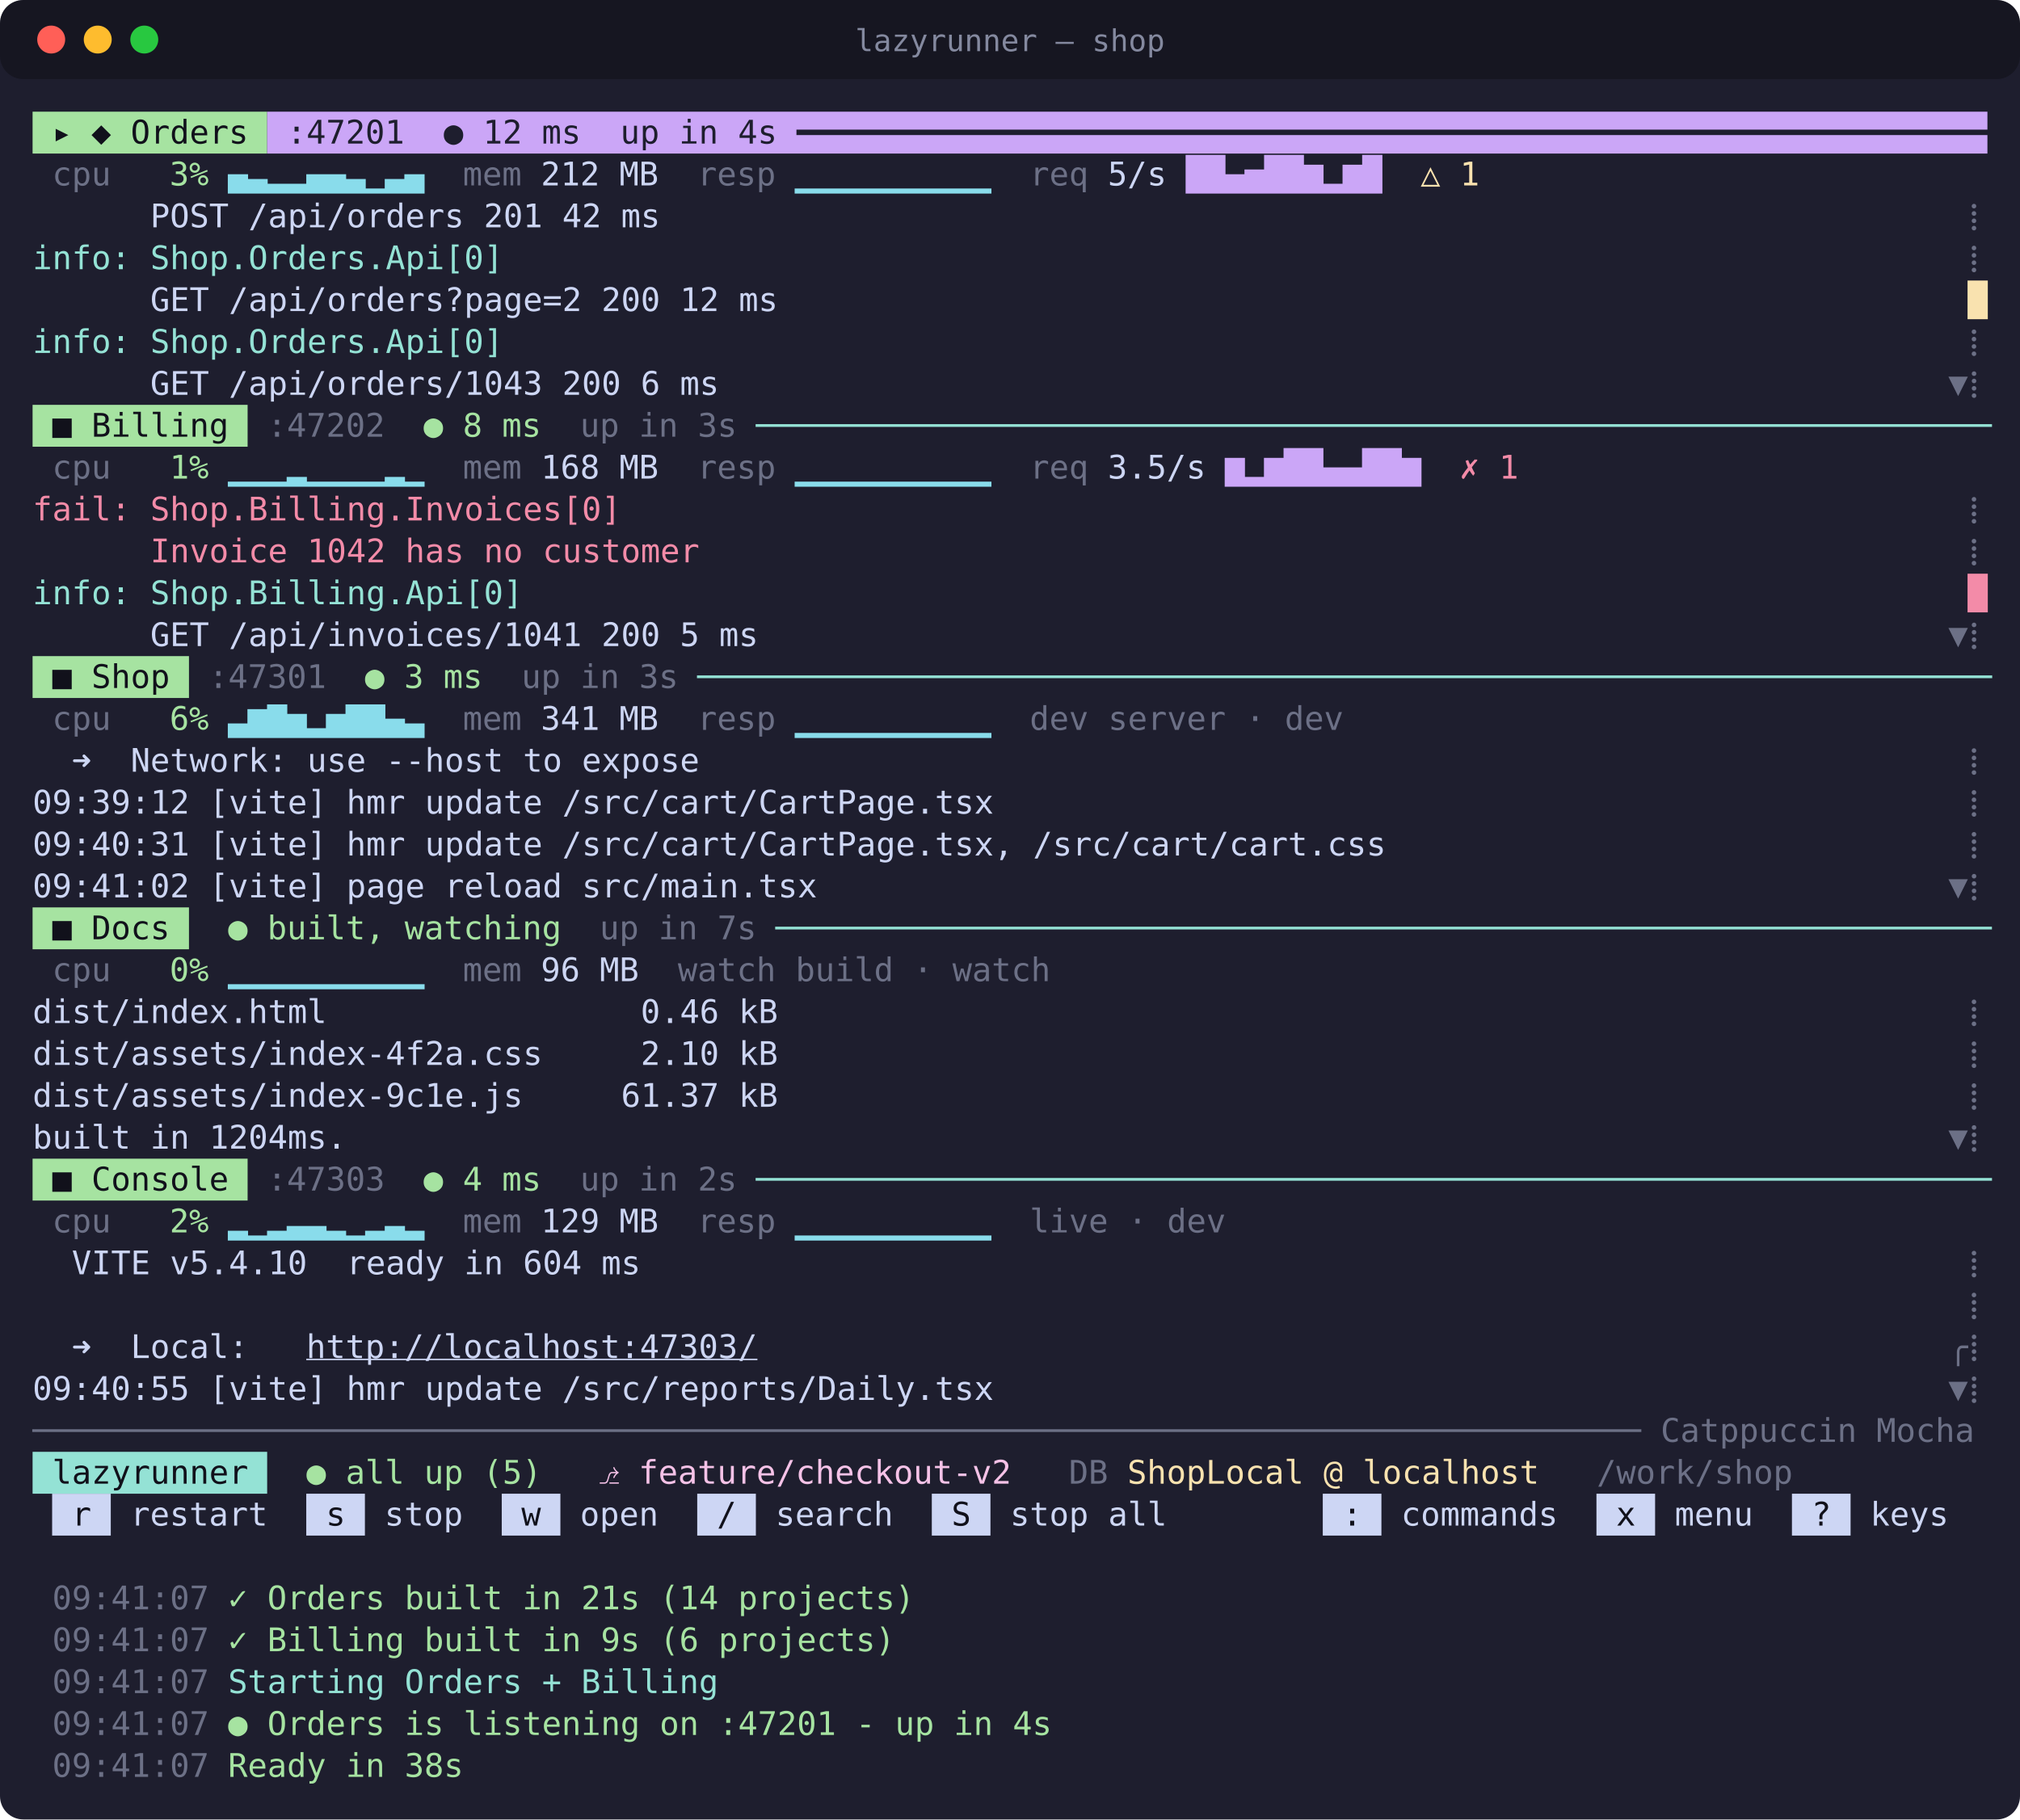
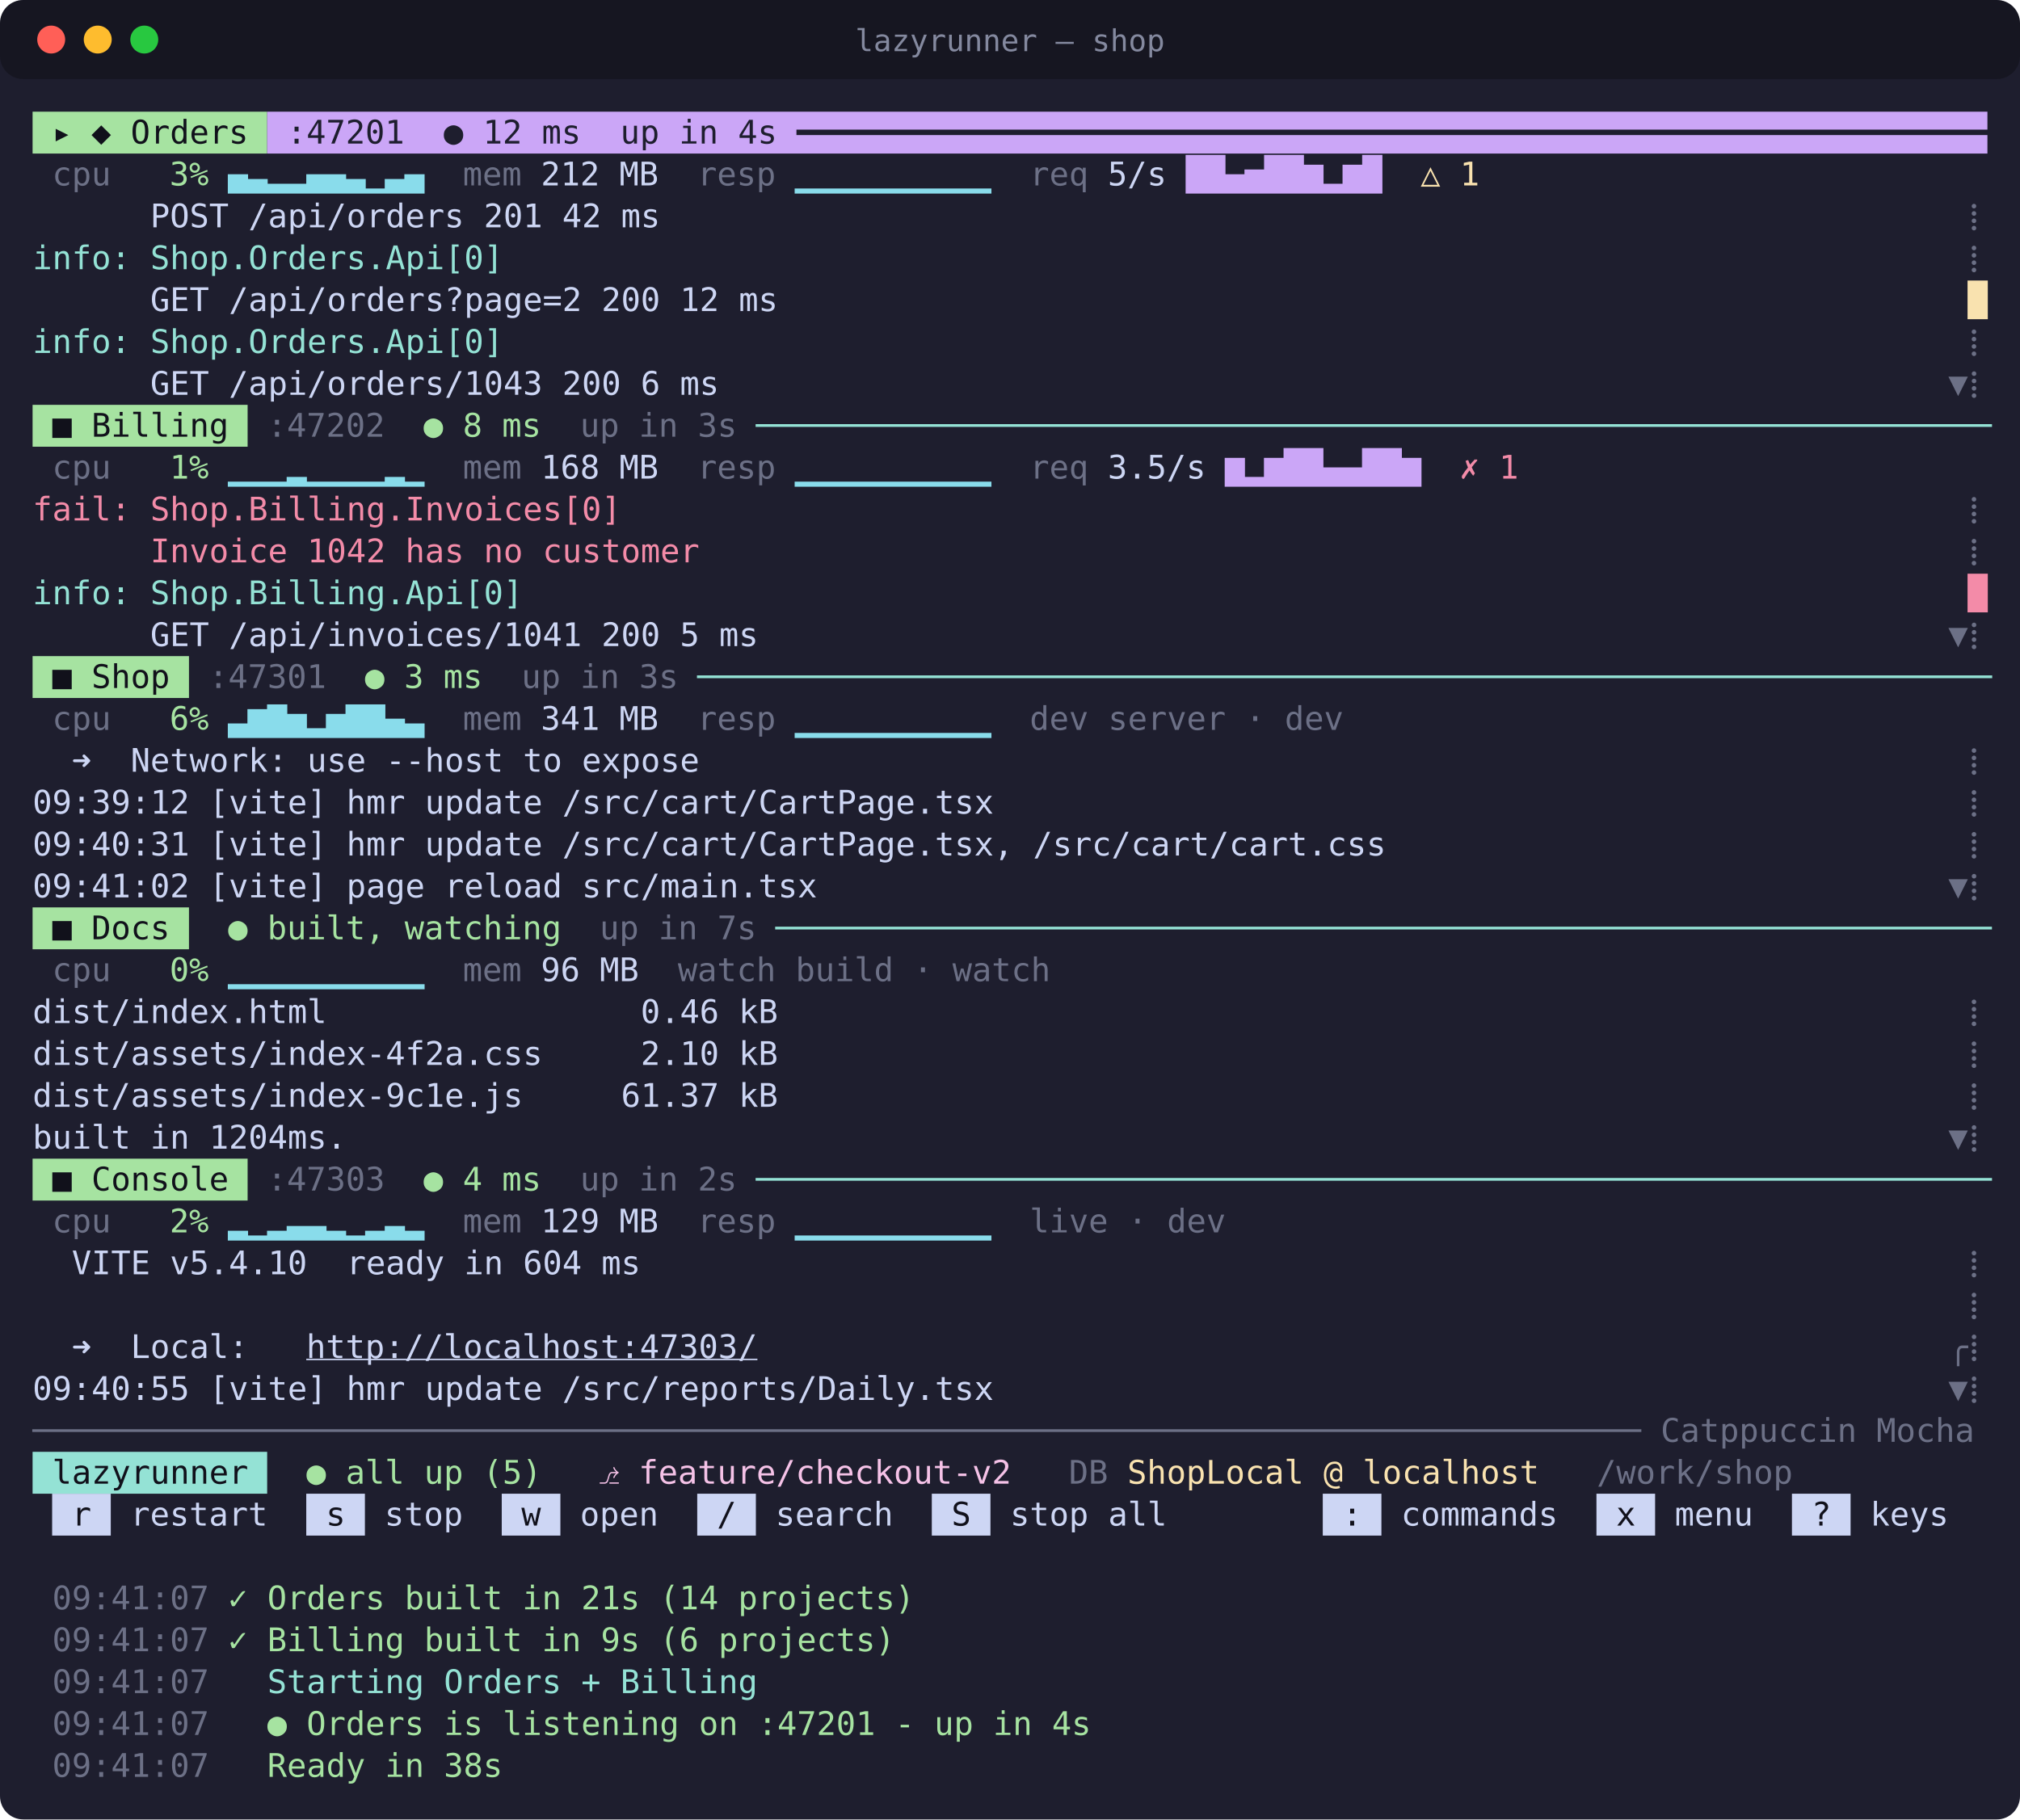
<svg xmlns="http://www.w3.org/2000/svg" width="868" height="782" viewBox="0 0 868 782" font-family="'Cascadia Mono', 'Cascadia Code', Consolas, 'DejaVu Sans Mono', Menlo, monospace" font-size="14">
  <rect width="100%" height="100%" rx="10" fill="#1e1e2e" />
  <rect width="100%" height="34" rx="10" fill="#000000" fill-opacity="0.28" />
  <circle cx="22" cy="17" r="6" fill="#ff5f57" />
  <circle cx="42" cy="17" r="6" fill="#febc2e" />
  <circle cx="62" cy="17" r="6" fill="#28c840" />
  <text x="434" y="22" fill="#cdd6f4" fill-opacity="0.6" font-size="13" text-anchor="middle">lazyrunner — shop</text>
  <rect x="14.0" y="48.0" width="100.8" height="18" fill="#a6e3a1" />
  <rect x="114.8" y="48.0" width="739.2" height="18" fill="#cba6f7" />
  <text x="14.0" y="61.7" fill="#11111b" textLength="100.8" lengthAdjust="spacingAndGlyphs" xml:space="preserve"> ▸ ◆ Orders </text>
  <text x="114.8" y="61.7" fill="#1e1e2e" textLength="739.2" lengthAdjust="spacingAndGlyphs" xml:space="preserve"> :47201  ● 12 ms  up in 4s ━━━━━━━━━━━━━━━━━━━━━━━━━━━━━━━━━━━━━━━━━━━━━━━━━━━━━━━━━━━━━</text>
  <text x="22.4" y="79.7" fill="#6c7086" textLength="33.6" lengthAdjust="spacingAndGlyphs" xml:space="preserve">cpu </text>
  <text x="56.0" y="79.7" fill="#a6e3a1" textLength="33.6" lengthAdjust="spacingAndGlyphs" xml:space="preserve">  3%</text>
  <text x="89.6" y="79.7" fill="#89dceb" textLength="92.4" lengthAdjust="spacingAndGlyphs" xml:space="preserve"> ▄▃▂▂▄▄▃▁▃▄</text>
  <text x="182.0" y="79.7" fill="#6c7086" textLength="50.4" lengthAdjust="spacingAndGlyphs" xml:space="preserve">  mem </text>
  <text x="232.4" y="79.7" fill="#cdd6f4" textLength="50.4" lengthAdjust="spacingAndGlyphs" xml:space="preserve">212 MB</text>
  <text x="282.8" y="79.7" fill="#6c7086" textLength="58.8" lengthAdjust="spacingAndGlyphs" xml:space="preserve">  resp </text>
  <text x="341.6" y="79.7" fill="#89dceb" textLength="84.0" lengthAdjust="spacingAndGlyphs" xml:space="preserve">▁▁▁▁▁▁▁▁▁▁</text>
  <text x="425.6" y="79.7" fill="#6c7086" textLength="50.4" lengthAdjust="spacingAndGlyphs" xml:space="preserve">  req </text>
  <text x="476.0" y="79.7" fill="#cdd6f4" textLength="33.6" lengthAdjust="spacingAndGlyphs" xml:space="preserve">5/s </text>
  <text x="509.6" y="79.7" fill="#cba6f7" textLength="84.0" lengthAdjust="spacingAndGlyphs" xml:space="preserve">██▄▅██▆▂▆█</text>
  <text x="593.6" y="79.7" fill="#f9e2af" textLength="42.0" lengthAdjust="spacingAndGlyphs" xml:space="preserve">  △ 1</text>
  <text x="14.0" y="97.7" fill="#cdd6f4" textLength="823.2" lengthAdjust="spacingAndGlyphs" xml:space="preserve">      POST /api/orders 201 42 ms                                                                  </text>
  <text x="837.2" y="97.7" fill="#6c7086" textLength="16.8" lengthAdjust="spacingAndGlyphs" xml:space="preserve"> ⡇</text>
  <text x="14.0" y="115.7" fill="#94e2d5" textLength="201.6" lengthAdjust="spacingAndGlyphs" xml:space="preserve">info: Shop.Orders.Api[0]</text>
  <text x="837.2" y="115.7" fill="#6c7086" textLength="16.8" lengthAdjust="spacingAndGlyphs" xml:space="preserve"> ⡇</text>
  <text x="14.0" y="133.7" fill="#cdd6f4" textLength="823.2" lengthAdjust="spacingAndGlyphs" xml:space="preserve">      GET /api/orders?page=2 200 12 ms                                                            </text>
  <text x="845.6" y="133.7" fill="#f9e2af" textLength="8.4" lengthAdjust="spacingAndGlyphs" xml:space="preserve">█</text>
  <text x="14.0" y="151.7" fill="#94e2d5" textLength="201.6" lengthAdjust="spacingAndGlyphs" xml:space="preserve">info: Shop.Orders.Api[0]</text>
  <text x="837.2" y="151.7" fill="#6c7086" textLength="16.8" lengthAdjust="spacingAndGlyphs" xml:space="preserve"> ⡇</text>
  <text x="14.0" y="169.7" fill="#cdd6f4" textLength="823.2" lengthAdjust="spacingAndGlyphs" xml:space="preserve">      GET /api/orders/1043 200 6 ms                                                               </text>
  <text x="837.2" y="169.7" fill="#6c7086" textLength="16.8" lengthAdjust="spacingAndGlyphs" xml:space="preserve">▼⡇</text>
  <rect x="14.0" y="174.0" width="92.4" height="18" fill="#a6e3a1" />
  <text x="14.0" y="187.7" fill="#11111b" textLength="92.4" lengthAdjust="spacingAndGlyphs" xml:space="preserve"> ■ Billing </text>
  <text x="106.4" y="187.7" fill="#6c7086" textLength="75.6" lengthAdjust="spacingAndGlyphs" xml:space="preserve"> :47202  </text>
  <text x="182.0" y="187.7" fill="#a6e3a1" textLength="50.4" lengthAdjust="spacingAndGlyphs" xml:space="preserve">● 8 ms</text>
  <text x="232.4" y="187.7" fill="#6c7086" textLength="84.0" lengthAdjust="spacingAndGlyphs" xml:space="preserve">  up in 3s</text>
  <text x="316.4" y="187.7" fill="#94e2d5" textLength="537.6" lengthAdjust="spacingAndGlyphs" xml:space="preserve"> ───────────────────────────────────────────────────────────────</text>
  <text x="22.4" y="205.7" fill="#6c7086" textLength="33.6" lengthAdjust="spacingAndGlyphs" xml:space="preserve">cpu </text>
  <text x="56.0" y="205.7" fill="#a6e3a1" textLength="33.6" lengthAdjust="spacingAndGlyphs" xml:space="preserve">  1%</text>
  <text x="89.6" y="205.7" fill="#89dceb" textLength="92.4" lengthAdjust="spacingAndGlyphs" xml:space="preserve"> ▁▁▁▂▁▁▁▁▂▁</text>
  <text x="182.0" y="205.7" fill="#6c7086" textLength="50.4" lengthAdjust="spacingAndGlyphs" xml:space="preserve">  mem </text>
  <text x="232.4" y="205.7" fill="#cdd6f4" textLength="50.4" lengthAdjust="spacingAndGlyphs" xml:space="preserve">168 MB</text>
  <text x="282.8" y="205.7" fill="#6c7086" textLength="58.8" lengthAdjust="spacingAndGlyphs" xml:space="preserve">  resp </text>
  <text x="341.6" y="205.7" fill="#89dceb" textLength="84.0" lengthAdjust="spacingAndGlyphs" xml:space="preserve">▁▁▁▁▁▁▁▁▁▁</text>
  <text x="425.6" y="205.7" fill="#6c7086" textLength="50.4" lengthAdjust="spacingAndGlyphs" xml:space="preserve">  req </text>
  <text x="476.0" y="205.7" fill="#cdd6f4" textLength="50.4" lengthAdjust="spacingAndGlyphs" xml:space="preserve">3.5/s </text>
  <text x="526.4" y="205.7" fill="#cba6f7" textLength="84.0" lengthAdjust="spacingAndGlyphs" xml:space="preserve">▆▂▆██▄▄██▆</text>
  <text x="610.4" y="205.7" fill="#f38ba8" textLength="42.0" lengthAdjust="spacingAndGlyphs" xml:space="preserve">  ✗ 1</text>
  <text x="14.0" y="223.7" fill="#f38ba8" textLength="252.0" lengthAdjust="spacingAndGlyphs" xml:space="preserve">fail: Shop.Billing.Invoices[0]</text>
  <text x="837.2" y="223.7" fill="#6c7086" textLength="16.8" lengthAdjust="spacingAndGlyphs" xml:space="preserve"> ⡇</text>
  <text x="14.0" y="241.7" fill="#f38ba8" textLength="285.6" lengthAdjust="spacingAndGlyphs" xml:space="preserve">      Invoice 1042 has no customer</text>
  <text x="837.2" y="241.7" fill="#6c7086" textLength="16.8" lengthAdjust="spacingAndGlyphs" xml:space="preserve"> ⡇</text>
  <text x="14.0" y="259.7" fill="#94e2d5" textLength="210.0" lengthAdjust="spacingAndGlyphs" xml:space="preserve">info: Shop.Billing.Api[0]</text>
  <text x="845.6" y="259.7" fill="#f38ba8" textLength="8.4" lengthAdjust="spacingAndGlyphs" xml:space="preserve">█</text>
  <text x="14.0" y="277.7" fill="#cdd6f4" textLength="823.2" lengthAdjust="spacingAndGlyphs" xml:space="preserve">      GET /api/invoices/1041 200 5 ms                                                             </text>
  <text x="837.2" y="277.7" fill="#6c7086" textLength="16.8" lengthAdjust="spacingAndGlyphs" xml:space="preserve">▼⡇</text>
  <rect x="14.0" y="282.0" width="67.2" height="18" fill="#a6e3a1" />
  <text x="14.0" y="295.7" fill="#11111b" textLength="67.2" lengthAdjust="spacingAndGlyphs" xml:space="preserve"> ■ Shop </text>
  <text x="81.2" y="295.7" fill="#6c7086" textLength="75.6" lengthAdjust="spacingAndGlyphs" xml:space="preserve"> :47301  </text>
  <text x="156.8" y="295.7" fill="#a6e3a1" textLength="50.4" lengthAdjust="spacingAndGlyphs" xml:space="preserve">● 3 ms</text>
  <text x="207.2" y="295.7" fill="#6c7086" textLength="84.0" lengthAdjust="spacingAndGlyphs" xml:space="preserve">  up in 3s</text>
  <text x="291.2" y="295.7" fill="#94e2d5" textLength="562.8" lengthAdjust="spacingAndGlyphs" xml:space="preserve"> ──────────────────────────────────────────────────────────────────</text>
  <text x="22.4" y="313.7" fill="#6c7086" textLength="33.6" lengthAdjust="spacingAndGlyphs" xml:space="preserve">cpu </text>
  <text x="56.0" y="313.7" fill="#a6e3a1" textLength="33.6" lengthAdjust="spacingAndGlyphs" xml:space="preserve">  6%</text>
  <text x="89.6" y="313.7" fill="#89dceb" textLength="92.4" lengthAdjust="spacingAndGlyphs" xml:space="preserve"> ▃▆▇▅▂▅▇▇▄▃</text>
  <text x="182.0" y="313.7" fill="#6c7086" textLength="50.4" lengthAdjust="spacingAndGlyphs" xml:space="preserve">  mem </text>
  <text x="232.4" y="313.7" fill="#cdd6f4" textLength="50.4" lengthAdjust="spacingAndGlyphs" xml:space="preserve">341 MB</text>
  <text x="282.8" y="313.7" fill="#6c7086" textLength="58.8" lengthAdjust="spacingAndGlyphs" xml:space="preserve">  resp </text>
  <text x="341.6" y="313.7" fill="#89dceb" textLength="84.0" lengthAdjust="spacingAndGlyphs" xml:space="preserve">▁▁▁▁▁▁▁▁▁▁</text>
  <text x="425.6" y="313.7" fill="#6c7086" textLength="151.2" lengthAdjust="spacingAndGlyphs" xml:space="preserve">  dev server · dev</text>
  <text x="14.0" y="331.7" fill="#cdd6f4" textLength="823.2" lengthAdjust="spacingAndGlyphs" xml:space="preserve">  ➜  Network: use --host to expose                                                                </text>
  <text x="837.2" y="331.7" fill="#6c7086" textLength="16.8" lengthAdjust="spacingAndGlyphs" xml:space="preserve"> ⡇</text>
  <text x="14.0" y="349.7" fill="#cdd6f4" textLength="823.2" lengthAdjust="spacingAndGlyphs" xml:space="preserve">09:39:12 [vite] hmr update /src/cart/CartPage.tsx                                                 </text>
  <text x="837.2" y="349.7" fill="#6c7086" textLength="16.8" lengthAdjust="spacingAndGlyphs" xml:space="preserve"> ⡇</text>
  <text x="14.0" y="367.7" fill="#cdd6f4" textLength="823.2" lengthAdjust="spacingAndGlyphs" xml:space="preserve">09:40:31 [vite] hmr update /src/cart/CartPage.tsx, /src/cart/cart.css                             </text>
  <text x="837.2" y="367.7" fill="#6c7086" textLength="16.8" lengthAdjust="spacingAndGlyphs" xml:space="preserve"> ⡇</text>
  <text x="14.0" y="385.7" fill="#cdd6f4" textLength="823.2" lengthAdjust="spacingAndGlyphs" xml:space="preserve">09:41:02 [vite] page reload src/main.tsx                                                          </text>
  <text x="837.2" y="385.7" fill="#6c7086" textLength="16.8" lengthAdjust="spacingAndGlyphs" xml:space="preserve">▼⡇</text>
  <rect x="14.0" y="390.0" width="67.2" height="18" fill="#a6e3a1" />
  <text x="14.0" y="403.7" fill="#11111b" textLength="67.2" lengthAdjust="spacingAndGlyphs" xml:space="preserve"> ■ Docs </text>
  <text x="98.0" y="403.7" fill="#a6e3a1" textLength="142.8" lengthAdjust="spacingAndGlyphs" xml:space="preserve">● built, watching</text>
  <text x="240.8" y="403.7" fill="#6c7086" textLength="84.0" lengthAdjust="spacingAndGlyphs" xml:space="preserve">  up in 7s</text>
  <text x="324.8" y="403.7" fill="#94e2d5" textLength="529.2" lengthAdjust="spacingAndGlyphs" xml:space="preserve"> ──────────────────────────────────────────────────────────────</text>
  <text x="22.4" y="421.7" fill="#6c7086" textLength="33.6" lengthAdjust="spacingAndGlyphs" xml:space="preserve">cpu </text>
  <text x="56.0" y="421.7" fill="#a6e3a1" textLength="33.6" lengthAdjust="spacingAndGlyphs" xml:space="preserve">  0%</text>
  <text x="89.6" y="421.7" fill="#89dceb" textLength="92.4" lengthAdjust="spacingAndGlyphs" xml:space="preserve"> ▁▁▁▁▁▁▁▁▁▁</text>
  <text x="182.0" y="421.7" fill="#6c7086" textLength="50.4" lengthAdjust="spacingAndGlyphs" xml:space="preserve">  mem </text>
  <text x="232.4" y="421.7" fill="#cdd6f4" textLength="42.0" lengthAdjust="spacingAndGlyphs" xml:space="preserve">96 MB</text>
  <text x="274.4" y="421.7" fill="#6c7086" textLength="176.4" lengthAdjust="spacingAndGlyphs" xml:space="preserve">  watch build · watch</text>
  <text x="14.0" y="439.7" fill="#cdd6f4" textLength="823.2" lengthAdjust="spacingAndGlyphs" xml:space="preserve">dist/index.html                0.46 kB                                                            </text>
  <text x="837.2" y="439.7" fill="#6c7086" textLength="16.8" lengthAdjust="spacingAndGlyphs" xml:space="preserve"> ⡇</text>
  <text x="14.0" y="457.7" fill="#cdd6f4" textLength="823.2" lengthAdjust="spacingAndGlyphs" xml:space="preserve">dist/assets/index-4f2a.css     2.10 kB                                                            </text>
  <text x="837.2" y="457.7" fill="#6c7086" textLength="16.8" lengthAdjust="spacingAndGlyphs" xml:space="preserve"> ⡇</text>
  <text x="14.0" y="475.7" fill="#cdd6f4" textLength="823.2" lengthAdjust="spacingAndGlyphs" xml:space="preserve">dist/assets/index-9c1e.js     61.37 kB                                                            </text>
  <text x="837.2" y="475.7" fill="#6c7086" textLength="16.8" lengthAdjust="spacingAndGlyphs" xml:space="preserve"> ⡇</text>
  <text x="14.0" y="493.7" fill="#cdd6f4" textLength="823.2" lengthAdjust="spacingAndGlyphs" xml:space="preserve">built in 1204ms.                                                                                  </text>
  <text x="837.2" y="493.7" fill="#6c7086" textLength="16.8" lengthAdjust="spacingAndGlyphs" xml:space="preserve">▼⡇</text>
  <rect x="14.0" y="498.0" width="92.4" height="18" fill="#a6e3a1" />
  <text x="14.0" y="511.7" fill="#11111b" textLength="92.4" lengthAdjust="spacingAndGlyphs" xml:space="preserve"> ■ Console </text>
  <text x="106.4" y="511.7" fill="#6c7086" textLength="75.6" lengthAdjust="spacingAndGlyphs" xml:space="preserve"> :47303  </text>
  <text x="182.0" y="511.7" fill="#a6e3a1" textLength="50.4" lengthAdjust="spacingAndGlyphs" xml:space="preserve">● 4 ms</text>
  <text x="232.4" y="511.7" fill="#6c7086" textLength="84.0" lengthAdjust="spacingAndGlyphs" xml:space="preserve">  up in 2s</text>
  <text x="316.4" y="511.7" fill="#94e2d5" textLength="537.6" lengthAdjust="spacingAndGlyphs" xml:space="preserve"> ───────────────────────────────────────────────────────────────</text>
  <text x="22.4" y="529.7" fill="#6c7086" textLength="33.6" lengthAdjust="spacingAndGlyphs" xml:space="preserve">cpu </text>
  <text x="56.0" y="529.7" fill="#a6e3a1" textLength="33.6" lengthAdjust="spacingAndGlyphs" xml:space="preserve">  2%</text>
  <text x="89.6" y="529.7" fill="#89dceb" textLength="92.4" lengthAdjust="spacingAndGlyphs" xml:space="preserve"> ▂▁▂▃▃▂▁▂▃▂</text>
  <text x="182.0" y="529.7" fill="#6c7086" textLength="50.4" lengthAdjust="spacingAndGlyphs" xml:space="preserve">  mem </text>
  <text x="232.4" y="529.7" fill="#cdd6f4" textLength="50.4" lengthAdjust="spacingAndGlyphs" xml:space="preserve">129 MB</text>
  <text x="282.8" y="529.7" fill="#6c7086" textLength="58.8" lengthAdjust="spacingAndGlyphs" xml:space="preserve">  resp </text>
  <text x="341.6" y="529.7" fill="#89dceb" textLength="84.0" lengthAdjust="spacingAndGlyphs" xml:space="preserve">▁▁▁▁▁▁▁▁▁▁</text>
  <text x="425.6" y="529.7" fill="#6c7086" textLength="100.8" lengthAdjust="spacingAndGlyphs" xml:space="preserve">  live · dev</text>
  <text x="14.0" y="547.7" fill="#cdd6f4" textLength="823.2" lengthAdjust="spacingAndGlyphs" xml:space="preserve">  VITE v5.4.10  ready in 604 ms                                                                   </text>
  <text x="837.2" y="547.7" fill="#6c7086" textLength="16.8" lengthAdjust="spacingAndGlyphs" xml:space="preserve"> ⡇</text>
  <text x="837.2" y="565.7" fill="#6c7086" textLength="16.8" lengthAdjust="spacingAndGlyphs" xml:space="preserve"> ⡇</text>
  <text x="14.0" y="583.7" fill="#cdd6f4" textLength="117.6" lengthAdjust="spacingAndGlyphs" xml:space="preserve">  ➜  Local:   </text>
  <text x="131.6" y="583.7" fill="#cdd6f4" textLength="193.2" lengthAdjust="spacingAndGlyphs" text-decoration="underline" xml:space="preserve">http://localhost:47303/</text>
  <text x="837.2" y="583.7" fill="#6c7086" textLength="16.8" lengthAdjust="spacingAndGlyphs" xml:space="preserve">╭⡇</text>
  <text x="14.0" y="601.7" fill="#cdd6f4" textLength="823.2" lengthAdjust="spacingAndGlyphs" xml:space="preserve">09:40:55 [vite] hmr update /src/reports/Daily.tsx                                                 </text>
  <text x="837.2" y="601.7" fill="#6c7086" textLength="16.8" lengthAdjust="spacingAndGlyphs" xml:space="preserve">▼⡇</text>
  <text x="14.0" y="619.7" fill="#6c7086" textLength="840.0" lengthAdjust="spacingAndGlyphs" xml:space="preserve">────────────────────────────────────────────────────────────────────────────────── Catppuccin Mocha </text>
  <rect x="14.0" y="624.0" width="100.8" height="18" fill="#94e2d5" />
  <text x="14.0" y="637.7" fill="#11111b" textLength="100.8" lengthAdjust="spacingAndGlyphs" xml:space="preserve"> lazyrunner </text>
  <text x="114.8" y="637.7" fill="#a6e3a1" textLength="117.6" lengthAdjust="spacingAndGlyphs" xml:space="preserve">  ● all up (5)</text>
  <text x="232.4" y="637.7" fill="#f5c2e7" textLength="201.6" lengthAdjust="spacingAndGlyphs" xml:space="preserve">   ⎇ feature/checkout-v2</text>
  <text x="434.0" y="637.7" fill="#6c7086" textLength="50.4" lengthAdjust="spacingAndGlyphs" xml:space="preserve">   DB </text>
  <text x="484.4" y="637.7" fill="#f9e2af" textLength="176.4" lengthAdjust="spacingAndGlyphs" xml:space="preserve">ShopLocal @ localhost</text>
  <text x="660.8" y="637.7" fill="#6c7086" textLength="109.2" lengthAdjust="spacingAndGlyphs" xml:space="preserve">   /work/shop</text>
  <rect x="22.4" y="642.0" width="25.2" height="18" fill="#cdd6f4" />
  <rect x="131.6" y="642.0" width="25.2" height="18" fill="#cdd6f4" />
  <rect x="215.6" y="642.0" width="25.2" height="18" fill="#cdd6f4" />
  <rect x="299.6" y="642.0" width="25.2" height="18" fill="#cdd6f4" />
  <rect x="400.4" y="642.0" width="25.2" height="18" fill="#cdd6f4" />
  <rect x="568.4" y="642.0" width="25.2" height="18" fill="#cdd6f4" />
  <rect x="686.0" y="642.0" width="25.2" height="18" fill="#cdd6f4" />
  <rect x="770.0" y="642.0" width="25.2" height="18" fill="#cdd6f4" />
  <text x="22.4" y="655.7" fill="#11111b" textLength="25.2" lengthAdjust="spacingAndGlyphs" xml:space="preserve"> r </text>
  <text x="47.6" y="655.7" fill="#cdd6f4" textLength="84.0" lengthAdjust="spacingAndGlyphs" xml:space="preserve"> restart  </text>
  <text x="131.6" y="655.7" fill="#11111b" textLength="25.2" lengthAdjust="spacingAndGlyphs" xml:space="preserve"> s </text>
  <text x="156.8" y="655.7" fill="#cdd6f4" textLength="58.8" lengthAdjust="spacingAndGlyphs" xml:space="preserve"> stop  </text>
  <text x="215.6" y="655.7" fill="#11111b" textLength="25.2" lengthAdjust="spacingAndGlyphs" xml:space="preserve"> w </text>
  <text x="240.8" y="655.7" fill="#cdd6f4" textLength="58.8" lengthAdjust="spacingAndGlyphs" xml:space="preserve"> open  </text>
  <text x="299.6" y="655.7" fill="#11111b" textLength="25.2" lengthAdjust="spacingAndGlyphs" xml:space="preserve"> / </text>
  <text x="324.8" y="655.7" fill="#cdd6f4" textLength="75.6" lengthAdjust="spacingAndGlyphs" xml:space="preserve"> search  </text>
  <text x="400.4" y="655.7" fill="#11111b" textLength="25.2" lengthAdjust="spacingAndGlyphs" xml:space="preserve"> S </text>
  <text x="425.6" y="655.7" fill="#cdd6f4" textLength="142.8" lengthAdjust="spacingAndGlyphs" xml:space="preserve"> stop all        </text>
  <text x="568.4" y="655.7" fill="#11111b" textLength="25.2" lengthAdjust="spacingAndGlyphs" xml:space="preserve"> : </text>
  <text x="593.6" y="655.7" fill="#cdd6f4" textLength="92.4" lengthAdjust="spacingAndGlyphs" xml:space="preserve"> commands  </text>
  <text x="686.0" y="655.7" fill="#11111b" textLength="25.2" lengthAdjust="spacingAndGlyphs" xml:space="preserve"> x </text>
  <text x="711.2" y="655.7" fill="#cdd6f4" textLength="58.8" lengthAdjust="spacingAndGlyphs" xml:space="preserve"> menu  </text>
  <text x="770.0" y="655.7" fill="#11111b" textLength="25.2" lengthAdjust="spacingAndGlyphs" xml:space="preserve"> ? </text>
  <text x="795.2" y="655.7" fill="#cdd6f4" textLength="58.8" lengthAdjust="spacingAndGlyphs" xml:space="preserve"> keys  </text>
  <text x="14.0" y="691.7" fill="#6c7086" textLength="84.0" lengthAdjust="spacingAndGlyphs" xml:space="preserve"> 09:41:07 </text>
  <text x="98.0" y="691.7" fill="#a6e3a1" textLength="294.0" lengthAdjust="spacingAndGlyphs" xml:space="preserve">✓ Orders built in 21s (14 projects)</text>
  <text x="14.0" y="709.7" fill="#6c7086" textLength="84.0" lengthAdjust="spacingAndGlyphs" xml:space="preserve"> 09:41:07 </text>
  <text x="98.0" y="709.7" fill="#a6e3a1" textLength="285.6" lengthAdjust="spacingAndGlyphs" xml:space="preserve">✓ Billing built in 9s (6 projects)</text>
  <text x="14.0" y="727.7" fill="#6c7086" textLength="84.0" lengthAdjust="spacingAndGlyphs" xml:space="preserve"> 09:41:07 </text>
-   <text x="98.0" y="727.7" fill="#94e2d5" textLength="210.0" lengthAdjust="spacingAndGlyphs" xml:space="preserve">Starting Orders + Billing</text>
+   <text x="98.0" y="727.7" fill="#94e2d5" textLength="226.8" lengthAdjust="spacingAndGlyphs" xml:space="preserve">  Starting Orders + Billing</text>
  <text x="14.0" y="745.7" fill="#6c7086" textLength="84.0" lengthAdjust="spacingAndGlyphs" xml:space="preserve"> 09:41:07 </text>
-   <text x="98.0" y="745.7" fill="#a6e3a1" textLength="352.8" lengthAdjust="spacingAndGlyphs" xml:space="preserve">● Orders is listening on :47201 - up in 4s</text>
+   <text x="98.0" y="745.7" fill="#a6e3a1" textLength="369.6" lengthAdjust="spacingAndGlyphs" xml:space="preserve">  ● Orders is listening on :47201 - up in 4s</text>
  <text x="14.0" y="763.7" fill="#6c7086" textLength="84.0" lengthAdjust="spacingAndGlyphs" xml:space="preserve"> 09:41:07 </text>
-   <text x="98.0" y="763.7" fill="#a6e3a1" textLength="100.8" lengthAdjust="spacingAndGlyphs" xml:space="preserve">Ready in 38s</text>
+   <text x="98.0" y="763.7" fill="#a6e3a1" textLength="117.6" lengthAdjust="spacingAndGlyphs" xml:space="preserve">  Ready in 38s</text>
</svg>
